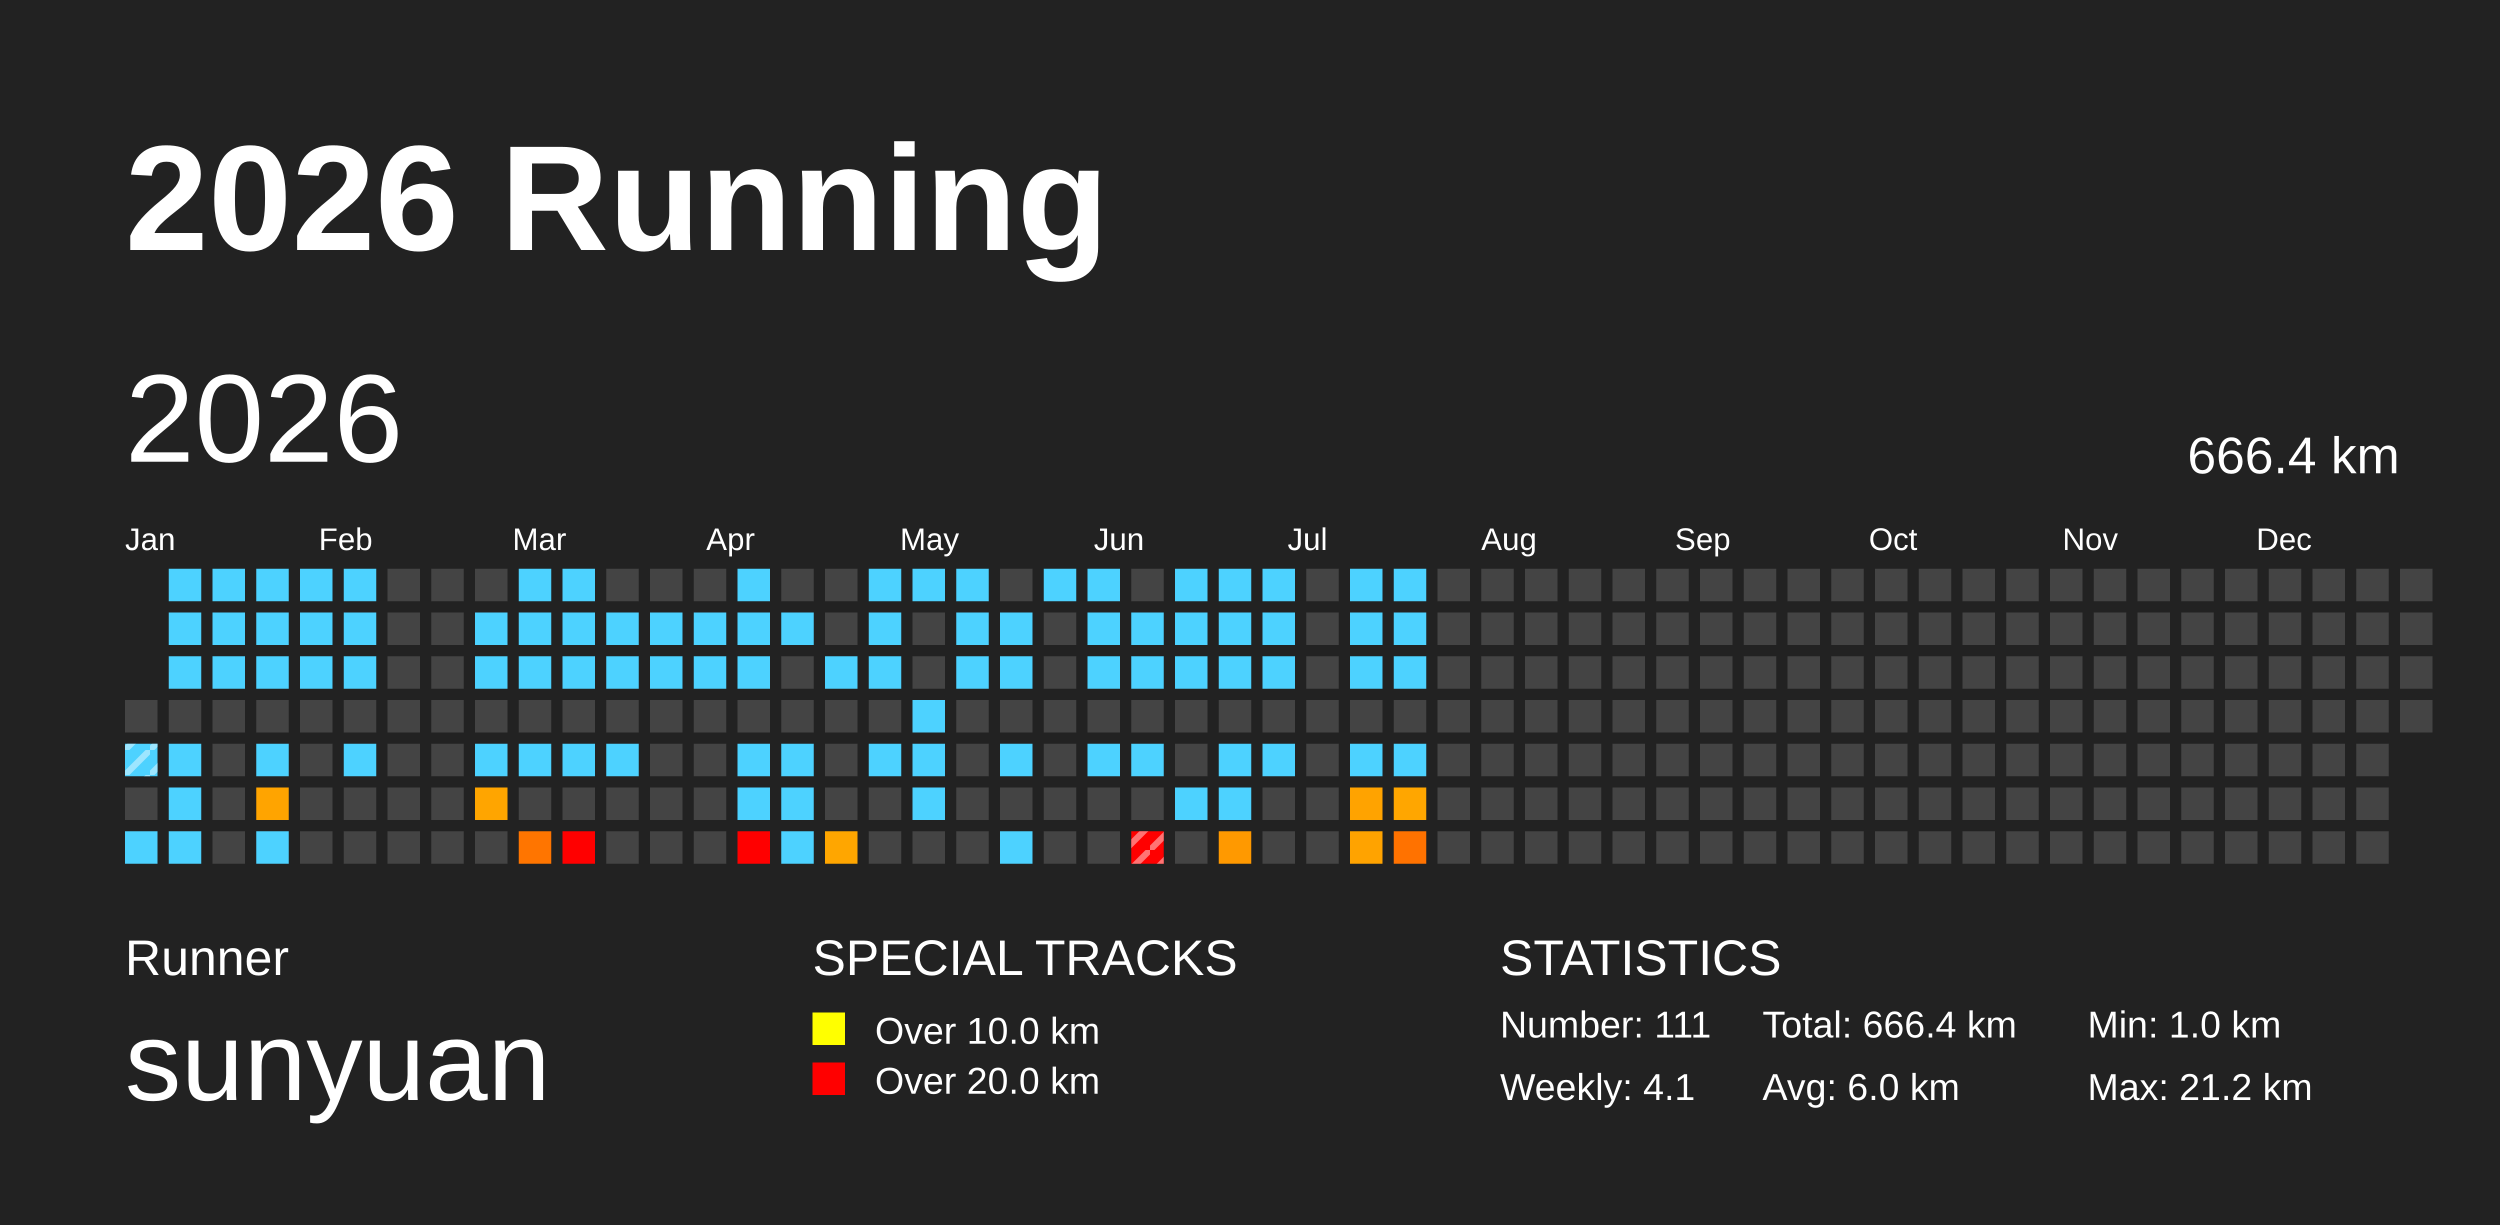
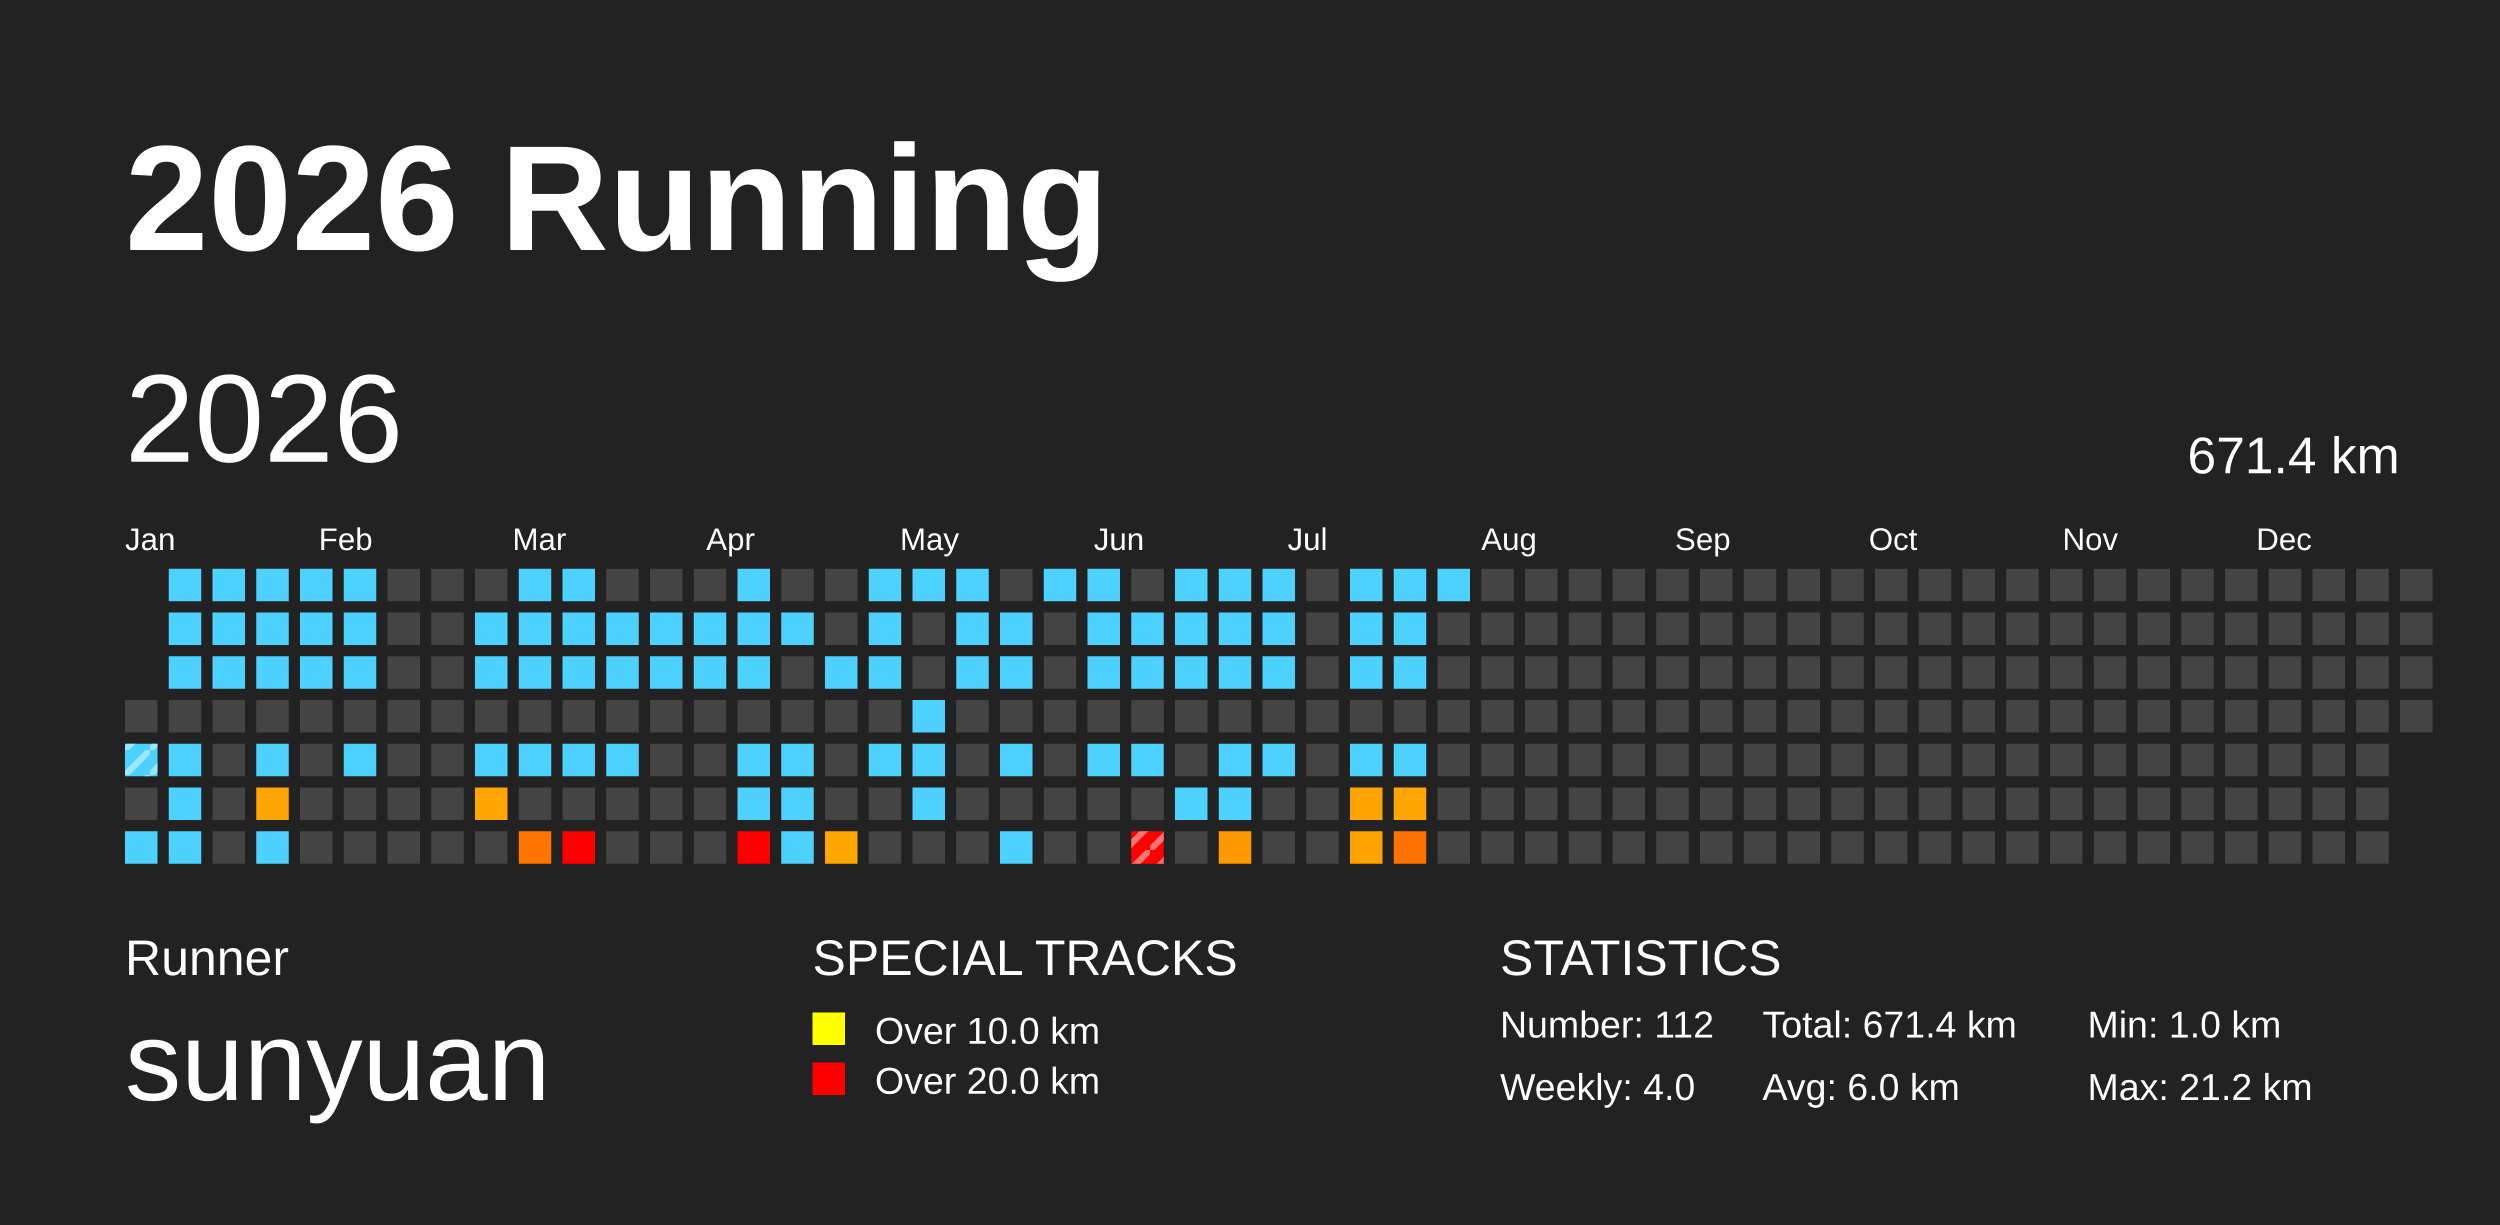
<svg xmlns="http://www.w3.org/2000/svg" baseProfile="full" height="98mm" version="1.1" viewBox="0,0,200,98" width="200mm">
  <defs>
    <pattern height="2" id="indoor-stripe" patternUnits="userSpaceOnUse" width="2">
      <line stroke="white" stroke-opacity="0.45" stroke-width="0.5" x1="0" x2="2" y1="2" y2="0" />
    </pattern>
  </defs>
  <rect fill="#222222" height="98" width="200" x="0" y="0" />
  <text fill="#FFFFFF" style="font-size:12px; font-family:Arial; font-weight:bold;" x="10" y="20">2026 Running</text>
  <text fill="#FFFFFF" style="font-size:4px; font-family:Arial" x="10" y="78">Runner</text>
  <text fill="#FFFFFF" style="font-size:9px; font-family:Arial" x="10" y="88">sunyuan</text>
  <text fill="#FFFFFF" style="font-size:4px; font-family:Arial" x="65" y="78">SPECIAL TRACKS</text>
  <rect fill="yellow" height="2.6" width="2.6" x="65" y="81" />
  <text fill="#FFFFFF" style="font-size:3px; font-family:Arial" x="70" y="83.5">Over 10.0 km</text>
  <rect fill="red" height="2.6" width="2.6" x="65" y="85" />
  <text fill="#FFFFFF" style="font-size:3px; font-family:Arial" x="70" y="87.5">Over 20.0 km</text>
  <text fill="#FFFFFF" style="font-size:4px; font-family:Arial" x="120" y="78">STATISTICS</text>
-   <text fill="#FFFFFF" style="font-size:3px; font-family:Arial" x="120" y="83">Number: 111</text>
-   <text fill="#FFFFFF" style="font-size:3px; font-family:Arial" x="120" y="88">Weekly: 4.1</text>
-   <text fill="#FFFFFF" style="font-size:3px; font-family:Arial" x="141" y="83">Total: 666.4 km</text>
+   <text fill="#FFFFFF" style="font-size:3px; font-family:Arial" x="120" y="83">Number: 112</text>
+   <text fill="#FFFFFF" style="font-size:3px; font-family:Arial" x="120" y="88">Weekly: 4.0</text>
+   <text fill="#FFFFFF" style="font-size:3px; font-family:Arial" x="141" y="83">Total: 671.4 km</text>
  <text fill="#FFFFFF" style="font-size:3px; font-family:Arial" x="141" y="88">Avg: 6.0 km</text>
  <text fill="#FFFFFF" style="font-size:3px; font-family:Arial" x="167" y="83">Min: 1.0 km</text>
  <text fill="#FFFFFF" style="font-size:3px; font-family:Arial" x="167" y="88">Max: 21.2 km</text>
  <text dominant-baseline="hanging" fill="#FFFFFF" style="font-size:10.0px; font-family:Arial;" x="10" y="30">2026</text>
-   <text dominant-baseline="hanging" fill="#FFFFFF" style="font-size:4.125px; font-family:Arial;" x="175" y="35">666.4 km</text>
+   <text dominant-baseline="hanging" fill="#FFFFFF" style="font-size:4.125px; font-family:Arial;" x="175" y="35">671.4 km</text>
  <text fill="#FFFFFF" style="font-size:2.5px; font-family:Arial" x="10.0" y="44">Jan</text>
  <text fill="#FFFFFF" style="font-size:2.5px; font-family:Arial" x="25.5" y="44">Feb</text>
  <text fill="#FFFFFF" style="font-size:2.5px; font-family:Arial" x="41.0" y="44">Mar</text>
  <text fill="#FFFFFF" style="font-size:2.5px; font-family:Arial" x="56.5" y="44">Apr</text>
  <text fill="#FFFFFF" style="font-size:2.5px; font-family:Arial" x="72.0" y="44">May</text>
  <text fill="#FFFFFF" style="font-size:2.5px; font-family:Arial" x="87.5" y="44">Jun</text>
  <text fill="#FFFFFF" style="font-size:2.5px; font-family:Arial" x="103.0" y="44">Jul</text>
  <text fill="#FFFFFF" style="font-size:2.5px; font-family:Arial" x="118.5" y="44">Aug</text>
  <text fill="#FFFFFF" style="font-size:2.5px; font-family:Arial" x="134.0" y="44">Sep</text>
  <text fill="#FFFFFF" style="font-size:2.5px; font-family:Arial" x="149.5" y="44">Oct</text>
  <text fill="#FFFFFF" style="font-size:2.5px; font-family:Arial" x="165.0" y="44">Nov</text>
  <text fill="#FFFFFF" style="font-size:2.5px; font-family:Arial" x="180.5" y="44">Dec</text>
  <rect fill="#444444" height="2.6" width="2.6" x="10.0" y="56.0" />
  <rect fill="#4dd2ff" height="2.6" width="2.6" x="10.0" y="59.5" />
  <rect fill="url(#indoor-stripe)" height="2.6" style="pointer-events: none;" width="2.6" x="10.0" y="59.5" />
  <rect fill="#444444" height="2.6" width="2.6" x="10.0" y="63.0" />
  <rect fill="#4dd2ff" height="2.6" width="2.6" x="10.0" y="66.5" />
  <rect fill="#4dd2ff" height="2.6" width="2.6" x="13.5" y="45.5" />
  <rect fill="#4dd2ff" height="2.6" width="2.6" x="13.5" y="49.0" />
  <rect fill="#4dd2ff" height="2.6" width="2.6" x="13.5" y="52.5" />
  <rect fill="#444444" height="2.6" width="2.6" x="13.5" y="56.0" />
  <rect fill="#4dd2ff" height="2.6" width="2.6" x="13.5" y="59.5" />
  <rect fill="#4dd2ff" height="2.6" width="2.6" x="13.5" y="63.0" />
  <rect fill="#4dd2ff" height="2.6" width="2.6" x="13.5" y="66.5" />
  <rect fill="#4dd2ff" height="2.6" width="2.6" x="17.0" y="45.5" />
  <rect fill="#4dd2ff" height="2.6" width="2.6" x="17.0" y="49.0" />
  <rect fill="#4dd2ff" height="2.6" width="2.6" x="17.0" y="52.5" />
  <rect fill="#444444" height="2.6" width="2.6" x="17.0" y="56.0" />
  <rect fill="#444444" height="2.6" width="2.6" x="17.0" y="59.5" />
  <rect fill="#444444" height="2.6" width="2.6" x="17.0" y="63.0" />
  <rect fill="#444444" height="2.6" width="2.6" x="17.0" y="66.5" />
  <rect fill="#4dd2ff" height="2.6" width="2.6" x="20.5" y="45.5" />
  <rect fill="#4dd2ff" height="2.6" width="2.6" x="20.5" y="49.0" />
  <rect fill="#4dd2ff" height="2.6" width="2.6" x="20.5" y="52.5" />
  <rect fill="#444444" height="2.6" width="2.6" x="20.5" y="56.0" />
  <rect fill="#4dd2ff" height="2.6" width="2.6" x="20.5" y="59.5" />
  <rect fill="#ffa400" height="2.6" width="2.6" x="20.5" y="63.0" />
  <rect fill="#4dd2ff" height="2.6" width="2.6" x="20.5" y="66.5" />
  <rect fill="#4dd2ff" height="2.6" width="2.6" x="24.0" y="45.5" />
  <rect fill="#4dd2ff" height="2.6" width="2.6" x="24.0" y="49.0" />
  <rect fill="#4dd2ff" height="2.6" width="2.6" x="24.0" y="52.5" />
  <rect fill="#444444" height="2.6" width="2.6" x="24.0" y="56.0" />
  <rect fill="#444444" height="2.6" width="2.6" x="24.0" y="59.5" />
  <rect fill="#444444" height="2.6" width="2.6" x="24.0" y="63.0" />
  <rect fill="#444444" height="2.6" width="2.6" x="24.0" y="66.5" />
  <rect fill="#4dd2ff" height="2.6" width="2.6" x="27.5" y="45.5" />
  <rect fill="#4dd2ff" height="2.6" width="2.6" x="27.5" y="49.0" />
  <rect fill="#4dd2ff" height="2.6" width="2.6" x="27.5" y="52.5" />
  <rect fill="#444444" height="2.6" width="2.6" x="27.5" y="56.0" />
  <rect fill="#4dd2ff" height="2.6" width="2.6" x="27.5" y="59.5" />
  <rect fill="#444444" height="2.6" width="2.6" x="27.5" y="63.0" />
  <rect fill="#444444" height="2.6" width="2.6" x="27.5" y="66.5" />
  <rect fill="#444444" height="2.6" width="2.6" x="31.0" y="45.5" />
  <rect fill="#444444" height="2.6" width="2.6" x="31.0" y="49.0" />
  <rect fill="#444444" height="2.6" width="2.6" x="31.0" y="52.5" />
  <rect fill="#444444" height="2.6" width="2.6" x="31.0" y="56.0" />
  <rect fill="#444444" height="2.6" width="2.6" x="31.0" y="59.5" />
  <rect fill="#444444" height="2.6" width="2.6" x="31.0" y="63.0" />
  <rect fill="#444444" height="2.6" width="2.6" x="31.0" y="66.5" />
  <rect fill="#444444" height="2.6" width="2.6" x="34.5" y="45.5" />
  <rect fill="#444444" height="2.6" width="2.6" x="34.5" y="49.0" />
  <rect fill="#444444" height="2.6" width="2.6" x="34.5" y="52.5" />
  <rect fill="#444444" height="2.6" width="2.6" x="34.5" y="56.0" />
  <rect fill="#444444" height="2.6" width="2.6" x="34.5" y="59.5" />
  <rect fill="#444444" height="2.6" width="2.6" x="34.5" y="63.0" />
  <rect fill="#444444" height="2.6" width="2.6" x="34.5" y="66.5" />
  <rect fill="#444444" height="2.6" width="2.6" x="38.0" y="45.5" />
  <rect fill="#4dd2ff" height="2.6" width="2.6" x="38.0" y="49.0" />
  <rect fill="#4dd2ff" height="2.6" width="2.6" x="38.0" y="52.5" />
  <rect fill="#444444" height="2.6" width="2.6" x="38.0" y="56.0" />
  <rect fill="#4dd2ff" height="2.6" width="2.6" x="38.0" y="59.5" />
  <rect fill="#ffa500" height="2.6" width="2.6" x="38.0" y="63.0" />
  <rect fill="#444444" height="2.6" width="2.6" x="38.0" y="66.5" />
  <rect fill="#4dd2ff" height="2.6" width="2.6" x="41.5" y="45.5" />
  <rect fill="#4dd2ff" height="2.6" width="2.6" x="41.5" y="49.0" />
  <rect fill="#4dd2ff" height="2.6" width="2.6" x="41.5" y="52.5" />
  <rect fill="#444444" height="2.6" width="2.6" x="41.5" y="56.0" />
  <rect fill="#4dd2ff" height="2.6" width="2.6" x="41.5" y="59.5" />
  <rect fill="#444444" height="2.6" width="2.6" x="41.5" y="63.0" />
  <rect fill="#ff7500" height="2.6" width="2.6" x="41.5" y="66.5" />
  <rect fill="#4dd2ff" height="2.6" width="2.6" x="45.0" y="45.5" />
  <rect fill="#4dd2ff" height="2.6" width="2.6" x="45.0" y="49.0" />
  <rect fill="#4dd2ff" height="2.6" width="2.6" x="45.0" y="52.5" />
  <rect fill="#444444" height="2.6" width="2.6" x="45.0" y="56.0" />
  <rect fill="#4dd2ff" height="2.6" width="2.6" x="45.0" y="59.5" />
  <rect fill="#444444" height="2.6" width="2.6" x="45.0" y="63.0" />
  <rect fill="red" height="2.6" width="2.6" x="45.0" y="66.5" />
  <rect fill="#444444" height="2.6" width="2.6" x="48.5" y="45.5" />
  <rect fill="#4dd2ff" height="2.6" width="2.6" x="48.5" y="49.0" />
  <rect fill="#4dd2ff" height="2.6" width="2.6" x="48.5" y="52.5" />
  <rect fill="#444444" height="2.6" width="2.6" x="48.5" y="56.0" />
  <rect fill="#4dd2ff" height="2.6" width="2.6" x="48.5" y="59.5" />
  <rect fill="#444444" height="2.6" width="2.6" x="48.5" y="63.0" />
  <rect fill="#444444" height="2.6" width="2.6" x="48.5" y="66.5" />
  <rect fill="#444444" height="2.6" width="2.6" x="52.0" y="45.5" />
  <rect fill="#4dd2ff" height="2.6" width="2.6" x="52.0" y="49.0" />
  <rect fill="#4dd2ff" height="2.6" width="2.6" x="52.0" y="52.5" />
  <rect fill="#444444" height="2.6" width="2.6" x="52.0" y="56.0" />
  <rect fill="#444444" height="2.6" width="2.6" x="52.0" y="59.5" />
  <rect fill="#444444" height="2.6" width="2.6" x="52.0" y="63.0" />
  <rect fill="#444444" height="2.6" width="2.6" x="52.0" y="66.5" />
  <rect fill="#444444" height="2.6" width="2.6" x="55.5" y="45.5" />
  <rect fill="#4dd2ff" height="2.6" width="2.6" x="55.5" y="49.0" />
  <rect fill="#4dd2ff" height="2.6" width="2.6" x="55.5" y="52.5" />
  <rect fill="#444444" height="2.6" width="2.6" x="55.5" y="56.0" />
  <rect fill="#444444" height="2.6" width="2.6" x="55.5" y="59.5" />
  <rect fill="#444444" height="2.6" width="2.6" x="55.5" y="63.0" />
  <rect fill="#444444" height="2.6" width="2.6" x="55.5" y="66.5" />
  <rect fill="#4dd2ff" height="2.6" width="2.6" x="59.0" y="45.5" />
  <rect fill="#4dd2ff" height="2.6" width="2.6" x="59.0" y="49.0" />
  <rect fill="#4dd2ff" height="2.6" width="2.6" x="59.0" y="52.5" />
  <rect fill="#444444" height="2.6" width="2.6" x="59.0" y="56.0" />
  <rect fill="#4dd2ff" height="2.6" width="2.6" x="59.0" y="59.5" />
  <rect fill="#4dd2ff" height="2.6" width="2.6" x="59.0" y="63.0" />
  <rect fill="red" height="2.6" width="2.6" x="59.0" y="66.5" />
  <rect fill="#444444" height="2.6" width="2.6" x="62.5" y="45.5" />
  <rect fill="#4dd2ff" height="2.6" width="2.6" x="62.5" y="49.0" />
  <rect fill="#444444" height="2.6" width="2.6" x="62.5" y="52.5" />
  <rect fill="#444444" height="2.6" width="2.6" x="62.5" y="56.0" />
  <rect fill="#4dd2ff" height="2.6" width="2.6" x="62.5" y="59.5" />
  <rect fill="#4dd2ff" height="2.6" width="2.6" x="62.5" y="63.0" />
  <rect fill="#4dd2ff" height="2.6" width="2.6" x="62.5" y="66.5" />
  <rect fill="#444444" height="2.6" width="2.6" x="66.0" y="45.5" />
  <rect fill="#444444" height="2.6" width="2.6" x="66.0" y="49.0" />
  <rect fill="#4dd2ff" height="2.6" width="2.6" x="66.0" y="52.5" />
  <rect fill="#444444" height="2.6" width="2.6" x="66.0" y="56.0" />
  <rect fill="#444444" height="2.6" width="2.6" x="66.0" y="59.5" />
  <rect fill="#444444" height="2.6" width="2.6" x="66.0" y="63.0" />
  <rect fill="#ffa600" height="2.6" width="2.6" x="66.0" y="66.5" />
  <rect fill="#4dd2ff" height="2.6" width="2.6" x="69.5" y="45.5" />
  <rect fill="#4dd2ff" height="2.6" width="2.6" x="69.5" y="49.0" />
  <rect fill="#4dd2ff" height="2.6" width="2.6" x="69.5" y="52.5" />
  <rect fill="#444444" height="2.6" width="2.6" x="69.5" y="56.0" />
  <rect fill="#4dd2ff" height="2.6" width="2.6" x="69.5" y="59.5" />
  <rect fill="#444444" height="2.6" width="2.6" x="69.5" y="63.0" />
  <rect fill="#444444" height="2.6" width="2.6" x="69.5" y="66.5" />
  <rect fill="#4dd2ff" height="2.6" width="2.6" x="73.0" y="45.5" />
  <rect fill="#444444" height="2.6" width="2.6" x="73.0" y="49.0" />
  <rect fill="#444444" height="2.6" width="2.6" x="73.0" y="52.5" />
  <rect fill="#4dd2ff" height="2.6" width="2.6" x="73.0" y="56.0" />
  <rect fill="#4dd2ff" height="2.6" width="2.6" x="73.0" y="59.5" />
  <rect fill="#4dd2ff" height="2.6" width="2.6" x="73.0" y="63.0" />
  <rect fill="#444444" height="2.6" width="2.6" x="73.0" y="66.5" />
  <rect fill="#4dd2ff" height="2.6" width="2.6" x="76.5" y="45.5" />
  <rect fill="#4dd2ff" height="2.6" width="2.6" x="76.5" y="49.0" />
  <rect fill="#4dd2ff" height="2.6" width="2.6" x="76.5" y="52.5" />
  <rect fill="#444444" height="2.6" width="2.6" x="76.5" y="56.0" />
  <rect fill="#444444" height="2.6" width="2.6" x="76.5" y="59.5" />
  <rect fill="#444444" height="2.6" width="2.6" x="76.5" y="63.0" />
  <rect fill="#444444" height="2.6" width="2.6" x="76.5" y="66.5" />
  <rect fill="#444444" height="2.6" width="2.6" x="80.0" y="45.5" />
  <rect fill="#4dd2ff" height="2.6" width="2.6" x="80.0" y="49.0" />
  <rect fill="#4dd2ff" height="2.6" width="2.6" x="80.0" y="52.5" />
  <rect fill="#444444" height="2.6" width="2.6" x="80.0" y="56.0" />
  <rect fill="#4dd2ff" height="2.6" width="2.6" x="80.0" y="59.5" />
  <rect fill="#444444" height="2.6" width="2.6" x="80.0" y="63.0" />
  <rect fill="#4dd2ff" height="2.6" width="2.6" x="80.0" y="66.5" />
  <rect fill="#4dd2ff" height="2.6" width="2.6" x="83.5" y="45.5" />
  <rect fill="#444444" height="2.6" width="2.6" x="83.5" y="49.0" />
  <rect fill="#444444" height="2.6" width="2.6" x="83.5" y="52.5" />
  <rect fill="#444444" height="2.6" width="2.6" x="83.5" y="56.0" />
  <rect fill="#444444" height="2.6" width="2.6" x="83.5" y="59.5" />
  <rect fill="#444444" height="2.6" width="2.6" x="83.5" y="63.0" />
  <rect fill="#444444" height="2.6" width="2.6" x="83.5" y="66.5" />
  <rect fill="#4dd2ff" height="2.6" width="2.6" x="87.0" y="45.5" />
  <rect fill="#4dd2ff" height="2.6" width="2.6" x="87.0" y="49.0" />
  <rect fill="#4dd2ff" height="2.6" width="2.6" x="87.0" y="52.5" />
  <rect fill="#444444" height="2.6" width="2.6" x="87.0" y="56.0" />
  <rect fill="#4dd2ff" height="2.6" width="2.6" x="87.0" y="59.5" />
  <rect fill="#444444" height="2.6" width="2.6" x="87.0" y="63.0" />
  <rect fill="#444444" height="2.6" width="2.6" x="87.0" y="66.5" />
  <rect fill="#444444" height="2.6" width="2.6" x="90.5" y="45.5" />
  <rect fill="#4dd2ff" height="2.6" width="2.6" x="90.5" y="49.0" />
  <rect fill="#4dd2ff" height="2.6" width="2.6" x="90.5" y="52.5" />
  <rect fill="#444444" height="2.6" width="2.6" x="90.5" y="56.0" />
  <rect fill="#4dd2ff" height="2.6" width="2.6" x="90.5" y="59.5" />
  <rect fill="#444444" height="2.6" width="2.6" x="90.5" y="63.0" />
  <rect fill="red" height="2.6" width="2.6" x="90.5" y="66.5" />
  <rect fill="url(#indoor-stripe)" height="2.6" style="pointer-events: none;" width="2.6" x="90.5" y="66.5" />
  <rect fill="#4dd2ff" height="2.6" width="2.6" x="94.0" y="45.5" />
  <rect fill="#4dd2ff" height="2.6" width="2.6" x="94.0" y="49.0" />
  <rect fill="#4dd2ff" height="2.6" width="2.6" x="94.0" y="52.5" />
  <rect fill="#444444" height="2.6" width="2.6" x="94.0" y="56.0" />
  <rect fill="#444444" height="2.6" width="2.6" x="94.0" y="59.5" />
  <rect fill="#4dd2ff" height="2.6" width="2.6" x="94.0" y="63.0" />
  <rect fill="#444444" height="2.6" width="2.6" x="94.0" y="66.5" />
  <rect fill="#4dd2ff" height="2.6" width="2.6" x="97.5" y="45.5" />
  <rect fill="#4dd2ff" height="2.6" width="2.6" x="97.5" y="49.0" />
  <rect fill="#4dd2ff" height="2.6" width="2.6" x="97.5" y="52.5" />
  <rect fill="#444444" height="2.6" width="2.6" x="97.5" y="56.0" />
  <rect fill="#4dd2ff" height="2.6" width="2.6" x="97.5" y="59.5" />
  <rect fill="#4dd2ff" height="2.6" width="2.6" x="97.5" y="63.0" />
  <rect fill="#ff9900" height="2.6" width="2.6" x="97.5" y="66.5" />
  <rect fill="#4dd2ff" height="2.6" width="2.6" x="101.0" y="45.5" />
  <rect fill="#4dd2ff" height="2.6" width="2.6" x="101.0" y="49.0" />
  <rect fill="#4dd2ff" height="2.6" width="2.6" x="101.0" y="52.5" />
  <rect fill="#444444" height="2.6" width="2.6" x="101.0" y="56.0" />
  <rect fill="#4dd2ff" height="2.6" width="2.6" x="101.0" y="59.5" />
  <rect fill="#444444" height="2.6" width="2.6" x="101.0" y="63.0" />
  <rect fill="#444444" height="2.6" width="2.6" x="101.0" y="66.5" />
  <rect fill="#444444" height="2.6" width="2.6" x="104.5" y="45.5" />
  <rect fill="#444444" height="2.6" width="2.6" x="104.5" y="49.0" />
  <rect fill="#444444" height="2.6" width="2.6" x="104.5" y="52.5" />
  <rect fill="#444444" height="2.6" width="2.6" x="104.5" y="56.0" />
  <rect fill="#444444" height="2.6" width="2.6" x="104.5" y="59.5" />
  <rect fill="#444444" height="2.6" width="2.6" x="104.5" y="63.0" />
  <rect fill="#444444" height="2.6" width="2.6" x="104.5" y="66.5" />
  <rect fill="#4dd2ff" height="2.6" width="2.6" x="108.0" y="45.5" />
  <rect fill="#4dd2ff" height="2.6" width="2.6" x="108.0" y="49.0" />
  <rect fill="#4dd2ff" height="2.6" width="2.6" x="108.0" y="52.5" />
  <rect fill="#444444" height="2.6" width="2.6" x="108.0" y="56.0" />
  <rect fill="#4dd2ff" height="2.6" width="2.6" x="108.0" y="59.5" />
  <rect fill="#ffa300" height="2.6" width="2.6" x="108.0" y="63.0" />
  <rect fill="#ffa300" height="2.6" width="2.6" x="108.0" y="66.5" />
  <rect fill="#4dd2ff" height="2.6" width="2.6" x="111.5" y="45.5" />
  <rect fill="#4dd2ff" height="2.6" width="2.6" x="111.5" y="49.0" />
  <rect fill="#4dd2ff" height="2.6" width="2.6" x="111.5" y="52.5" />
  <rect fill="#444444" height="2.6" width="2.6" x="111.5" y="56.0" />
  <rect fill="#4dd2ff" height="2.6" width="2.6" x="111.5" y="59.5" />
  <rect fill="#ffa600" height="2.6" width="2.6" x="111.5" y="63.0" />
  <rect fill="#ff7200" height="2.6" width="2.6" x="111.5" y="66.5" />
-   <rect fill="#444444" height="2.6" width="2.6" x="115.0" y="45.5" />
+   <rect fill="#4dd2ff" height="2.6" width="2.6" x="115.0" y="45.5" />
  <rect fill="#444444" height="2.6" width="2.6" x="115.0" y="49.0" />
  <rect fill="#444444" height="2.6" width="2.6" x="115.0" y="52.5" />
  <rect fill="#444444" height="2.6" width="2.6" x="115.0" y="56.0" />
  <rect fill="#444444" height="2.6" width="2.6" x="115.0" y="59.5" />
  <rect fill="#444444" height="2.6" width="2.6" x="115.0" y="63.0" />
  <rect fill="#444444" height="2.6" width="2.6" x="115.0" y="66.5" />
  <rect fill="#444444" height="2.6" width="2.6" x="118.5" y="45.5" />
  <rect fill="#444444" height="2.6" width="2.6" x="118.5" y="49.0" />
  <rect fill="#444444" height="2.6" width="2.6" x="118.5" y="52.5" />
  <rect fill="#444444" height="2.6" width="2.6" x="118.5" y="56.0" />
  <rect fill="#444444" height="2.6" width="2.6" x="118.5" y="59.5" />
  <rect fill="#444444" height="2.6" width="2.6" x="118.5" y="63.0" />
  <rect fill="#444444" height="2.6" width="2.6" x="118.5" y="66.5" />
  <rect fill="#444444" height="2.6" width="2.6" x="122.0" y="45.5" />
  <rect fill="#444444" height="2.6" width="2.6" x="122.0" y="49.0" />
  <rect fill="#444444" height="2.6" width="2.6" x="122.0" y="52.5" />
  <rect fill="#444444" height="2.6" width="2.6" x="122.0" y="56.0" />
  <rect fill="#444444" height="2.6" width="2.6" x="122.0" y="59.5" />
  <rect fill="#444444" height="2.6" width="2.6" x="122.0" y="63.0" />
  <rect fill="#444444" height="2.6" width="2.6" x="122.0" y="66.5" />
  <rect fill="#444444" height="2.6" width="2.6" x="125.5" y="45.5" />
  <rect fill="#444444" height="2.6" width="2.6" x="125.5" y="49.0" />
  <rect fill="#444444" height="2.6" width="2.6" x="125.5" y="52.5" />
  <rect fill="#444444" height="2.6" width="2.6" x="125.5" y="56.0" />
  <rect fill="#444444" height="2.6" width="2.6" x="125.5" y="59.5" />
  <rect fill="#444444" height="2.6" width="2.6" x="125.5" y="63.0" />
  <rect fill="#444444" height="2.6" width="2.6" x="125.5" y="66.5" />
  <rect fill="#444444" height="2.6" width="2.6" x="129.0" y="45.5" />
  <rect fill="#444444" height="2.6" width="2.6" x="129.0" y="49.0" />
  <rect fill="#444444" height="2.6" width="2.6" x="129.0" y="52.5" />
  <rect fill="#444444" height="2.6" width="2.6" x="129.0" y="56.0" />
  <rect fill="#444444" height="2.6" width="2.6" x="129.0" y="59.5" />
  <rect fill="#444444" height="2.6" width="2.6" x="129.0" y="63.0" />
  <rect fill="#444444" height="2.6" width="2.6" x="129.0" y="66.5" />
  <rect fill="#444444" height="2.6" width="2.6" x="132.5" y="45.5" />
  <rect fill="#444444" height="2.6" width="2.6" x="132.5" y="49.0" />
  <rect fill="#444444" height="2.6" width="2.6" x="132.5" y="52.5" />
  <rect fill="#444444" height="2.6" width="2.6" x="132.5" y="56.0" />
  <rect fill="#444444" height="2.6" width="2.6" x="132.5" y="59.5" />
  <rect fill="#444444" height="2.6" width="2.6" x="132.5" y="63.0" />
  <rect fill="#444444" height="2.6" width="2.6" x="132.5" y="66.5" />
  <rect fill="#444444" height="2.6" width="2.6" x="136.0" y="45.5" />
  <rect fill="#444444" height="2.6" width="2.6" x="136.0" y="49.0" />
  <rect fill="#444444" height="2.6" width="2.6" x="136.0" y="52.5" />
  <rect fill="#444444" height="2.6" width="2.6" x="136.0" y="56.0" />
  <rect fill="#444444" height="2.6" width="2.6" x="136.0" y="59.5" />
  <rect fill="#444444" height="2.6" width="2.6" x="136.0" y="63.0" />
  <rect fill="#444444" height="2.6" width="2.6" x="136.0" y="66.5" />
  <rect fill="#444444" height="2.6" width="2.6" x="139.5" y="45.5" />
  <rect fill="#444444" height="2.6" width="2.6" x="139.5" y="49.0" />
  <rect fill="#444444" height="2.6" width="2.6" x="139.5" y="52.5" />
  <rect fill="#444444" height="2.6" width="2.6" x="139.5" y="56.0" />
  <rect fill="#444444" height="2.6" width="2.6" x="139.5" y="59.5" />
  <rect fill="#444444" height="2.6" width="2.6" x="139.5" y="63.0" />
  <rect fill="#444444" height="2.6" width="2.6" x="139.5" y="66.5" />
  <rect fill="#444444" height="2.6" width="2.6" x="143.0" y="45.5" />
  <rect fill="#444444" height="2.6" width="2.6" x="143.0" y="49.0" />
  <rect fill="#444444" height="2.6" width="2.6" x="143.0" y="52.5" />
  <rect fill="#444444" height="2.6" width="2.6" x="143.0" y="56.0" />
  <rect fill="#444444" height="2.6" width="2.6" x="143.0" y="59.5" />
  <rect fill="#444444" height="2.6" width="2.6" x="143.0" y="63.0" />
  <rect fill="#444444" height="2.6" width="2.6" x="143.0" y="66.5" />
  <rect fill="#444444" height="2.6" width="2.6" x="146.5" y="45.5" />
  <rect fill="#444444" height="2.6" width="2.6" x="146.5" y="49.0" />
  <rect fill="#444444" height="2.6" width="2.6" x="146.5" y="52.5" />
  <rect fill="#444444" height="2.6" width="2.6" x="146.5" y="56.0" />
  <rect fill="#444444" height="2.6" width="2.6" x="146.5" y="59.5" />
  <rect fill="#444444" height="2.6" width="2.6" x="146.5" y="63.0" />
  <rect fill="#444444" height="2.6" width="2.6" x="146.5" y="66.5" />
  <rect fill="#444444" height="2.6" width="2.6" x="150.0" y="45.5" />
  <rect fill="#444444" height="2.6" width="2.6" x="150.0" y="49.0" />
  <rect fill="#444444" height="2.6" width="2.6" x="150.0" y="52.5" />
  <rect fill="#444444" height="2.6" width="2.6" x="150.0" y="56.0" />
  <rect fill="#444444" height="2.6" width="2.6" x="150.0" y="59.5" />
  <rect fill="#444444" height="2.6" width="2.6" x="150.0" y="63.0" />
  <rect fill="#444444" height="2.6" width="2.6" x="150.0" y="66.5" />
  <rect fill="#444444" height="2.6" width="2.6" x="153.5" y="45.5" />
  <rect fill="#444444" height="2.6" width="2.6" x="153.5" y="49.0" />
  <rect fill="#444444" height="2.6" width="2.6" x="153.5" y="52.5" />
  <rect fill="#444444" height="2.6" width="2.6" x="153.5" y="56.0" />
  <rect fill="#444444" height="2.6" width="2.6" x="153.5" y="59.5" />
  <rect fill="#444444" height="2.6" width="2.6" x="153.5" y="63.0" />
  <rect fill="#444444" height="2.6" width="2.6" x="153.5" y="66.5" />
  <rect fill="#444444" height="2.6" width="2.6" x="157.0" y="45.5" />
  <rect fill="#444444" height="2.6" width="2.6" x="157.0" y="49.0" />
  <rect fill="#444444" height="2.6" width="2.6" x="157.0" y="52.5" />
  <rect fill="#444444" height="2.6" width="2.6" x="157.0" y="56.0" />
  <rect fill="#444444" height="2.6" width="2.6" x="157.0" y="59.5" />
  <rect fill="#444444" height="2.6" width="2.6" x="157.0" y="63.0" />
  <rect fill="#444444" height="2.6" width="2.6" x="157.0" y="66.5" />
  <rect fill="#444444" height="2.6" width="2.6" x="160.5" y="45.5" />
  <rect fill="#444444" height="2.6" width="2.6" x="160.5" y="49.0" />
  <rect fill="#444444" height="2.6" width="2.6" x="160.5" y="52.5" />
  <rect fill="#444444" height="2.6" width="2.6" x="160.5" y="56.0" />
  <rect fill="#444444" height="2.6" width="2.6" x="160.5" y="59.5" />
  <rect fill="#444444" height="2.6" width="2.6" x="160.5" y="63.0" />
  <rect fill="#444444" height="2.6" width="2.6" x="160.5" y="66.5" />
  <rect fill="#444444" height="2.6" width="2.6" x="164.0" y="45.5" />
  <rect fill="#444444" height="2.6" width="2.6" x="164.0" y="49.0" />
  <rect fill="#444444" height="2.6" width="2.6" x="164.0" y="52.5" />
  <rect fill="#444444" height="2.6" width="2.6" x="164.0" y="56.0" />
  <rect fill="#444444" height="2.6" width="2.6" x="164.0" y="59.5" />
  <rect fill="#444444" height="2.6" width="2.6" x="164.0" y="63.0" />
  <rect fill="#444444" height="2.6" width="2.6" x="164.0" y="66.5" />
  <rect fill="#444444" height="2.6" width="2.6" x="167.5" y="45.5" />
  <rect fill="#444444" height="2.6" width="2.6" x="167.5" y="49.0" />
  <rect fill="#444444" height="2.6" width="2.6" x="167.5" y="52.5" />
  <rect fill="#444444" height="2.6" width="2.6" x="167.5" y="56.0" />
  <rect fill="#444444" height="2.6" width="2.6" x="167.5" y="59.5" />
  <rect fill="#444444" height="2.6" width="2.6" x="167.5" y="63.0" />
  <rect fill="#444444" height="2.6" width="2.6" x="167.5" y="66.5" />
  <rect fill="#444444" height="2.6" width="2.6" x="171.0" y="45.5" />
  <rect fill="#444444" height="2.6" width="2.6" x="171.0" y="49.0" />
  <rect fill="#444444" height="2.6" width="2.6" x="171.0" y="52.5" />
  <rect fill="#444444" height="2.6" width="2.6" x="171.0" y="56.0" />
  <rect fill="#444444" height="2.6" width="2.6" x="171.0" y="59.5" />
  <rect fill="#444444" height="2.6" width="2.6" x="171.0" y="63.0" />
  <rect fill="#444444" height="2.6" width="2.6" x="171.0" y="66.5" />
  <rect fill="#444444" height="2.6" width="2.6" x="174.5" y="45.5" />
  <rect fill="#444444" height="2.6" width="2.6" x="174.5" y="49.0" />
  <rect fill="#444444" height="2.6" width="2.6" x="174.5" y="52.5" />
  <rect fill="#444444" height="2.6" width="2.6" x="174.5" y="56.0" />
  <rect fill="#444444" height="2.6" width="2.6" x="174.5" y="59.5" />
  <rect fill="#444444" height="2.6" width="2.6" x="174.5" y="63.0" />
  <rect fill="#444444" height="2.6" width="2.6" x="174.5" y="66.5" />
  <rect fill="#444444" height="2.6" width="2.6" x="178.0" y="45.5" />
  <rect fill="#444444" height="2.6" width="2.6" x="178.0" y="49.0" />
  <rect fill="#444444" height="2.6" width="2.6" x="178.0" y="52.5" />
  <rect fill="#444444" height="2.6" width="2.6" x="178.0" y="56.0" />
  <rect fill="#444444" height="2.6" width="2.6" x="178.0" y="59.5" />
  <rect fill="#444444" height="2.6" width="2.6" x="178.0" y="63.0" />
  <rect fill="#444444" height="2.6" width="2.6" x="178.0" y="66.5" />
  <rect fill="#444444" height="2.6" width="2.6" x="181.5" y="45.5" />
  <rect fill="#444444" height="2.6" width="2.6" x="181.5" y="49.0" />
  <rect fill="#444444" height="2.6" width="2.6" x="181.5" y="52.5" />
  <rect fill="#444444" height="2.6" width="2.6" x="181.5" y="56.0" />
  <rect fill="#444444" height="2.6" width="2.6" x="181.5" y="59.5" />
  <rect fill="#444444" height="2.6" width="2.6" x="181.5" y="63.0" />
  <rect fill="#444444" height="2.6" width="2.6" x="181.5" y="66.5" />
  <rect fill="#444444" height="2.6" width="2.6" x="185.0" y="45.5" />
  <rect fill="#444444" height="2.6" width="2.6" x="185.0" y="49.0" />
  <rect fill="#444444" height="2.6" width="2.6" x="185.0" y="52.5" />
  <rect fill="#444444" height="2.6" width="2.6" x="185.0" y="56.0" />
  <rect fill="#444444" height="2.6" width="2.6" x="185.0" y="59.5" />
  <rect fill="#444444" height="2.6" width="2.6" x="185.0" y="63.0" />
  <rect fill="#444444" height="2.6" width="2.6" x="185.0" y="66.5" />
  <rect fill="#444444" height="2.6" width="2.6" x="188.5" y="45.5" />
  <rect fill="#444444" height="2.6" width="2.6" x="188.5" y="49.0" />
  <rect fill="#444444" height="2.6" width="2.6" x="188.5" y="52.5" />
  <rect fill="#444444" height="2.6" width="2.6" x="188.5" y="56.0" />
  <rect fill="#444444" height="2.6" width="2.6" x="188.5" y="59.5" />
  <rect fill="#444444" height="2.6" width="2.6" x="188.5" y="63.0" />
  <rect fill="#444444" height="2.6" width="2.6" x="188.5" y="66.5" />
  <rect fill="#444444" height="2.6" width="2.6" x="192.0" y="45.5" />
  <rect fill="#444444" height="2.6" width="2.6" x="192.0" y="49.0" />
  <rect fill="#444444" height="2.6" width="2.6" x="192.0" y="52.5" />
  <rect fill="#444444" height="2.6" width="2.6" x="192.0" y="56.0" />
</svg>
